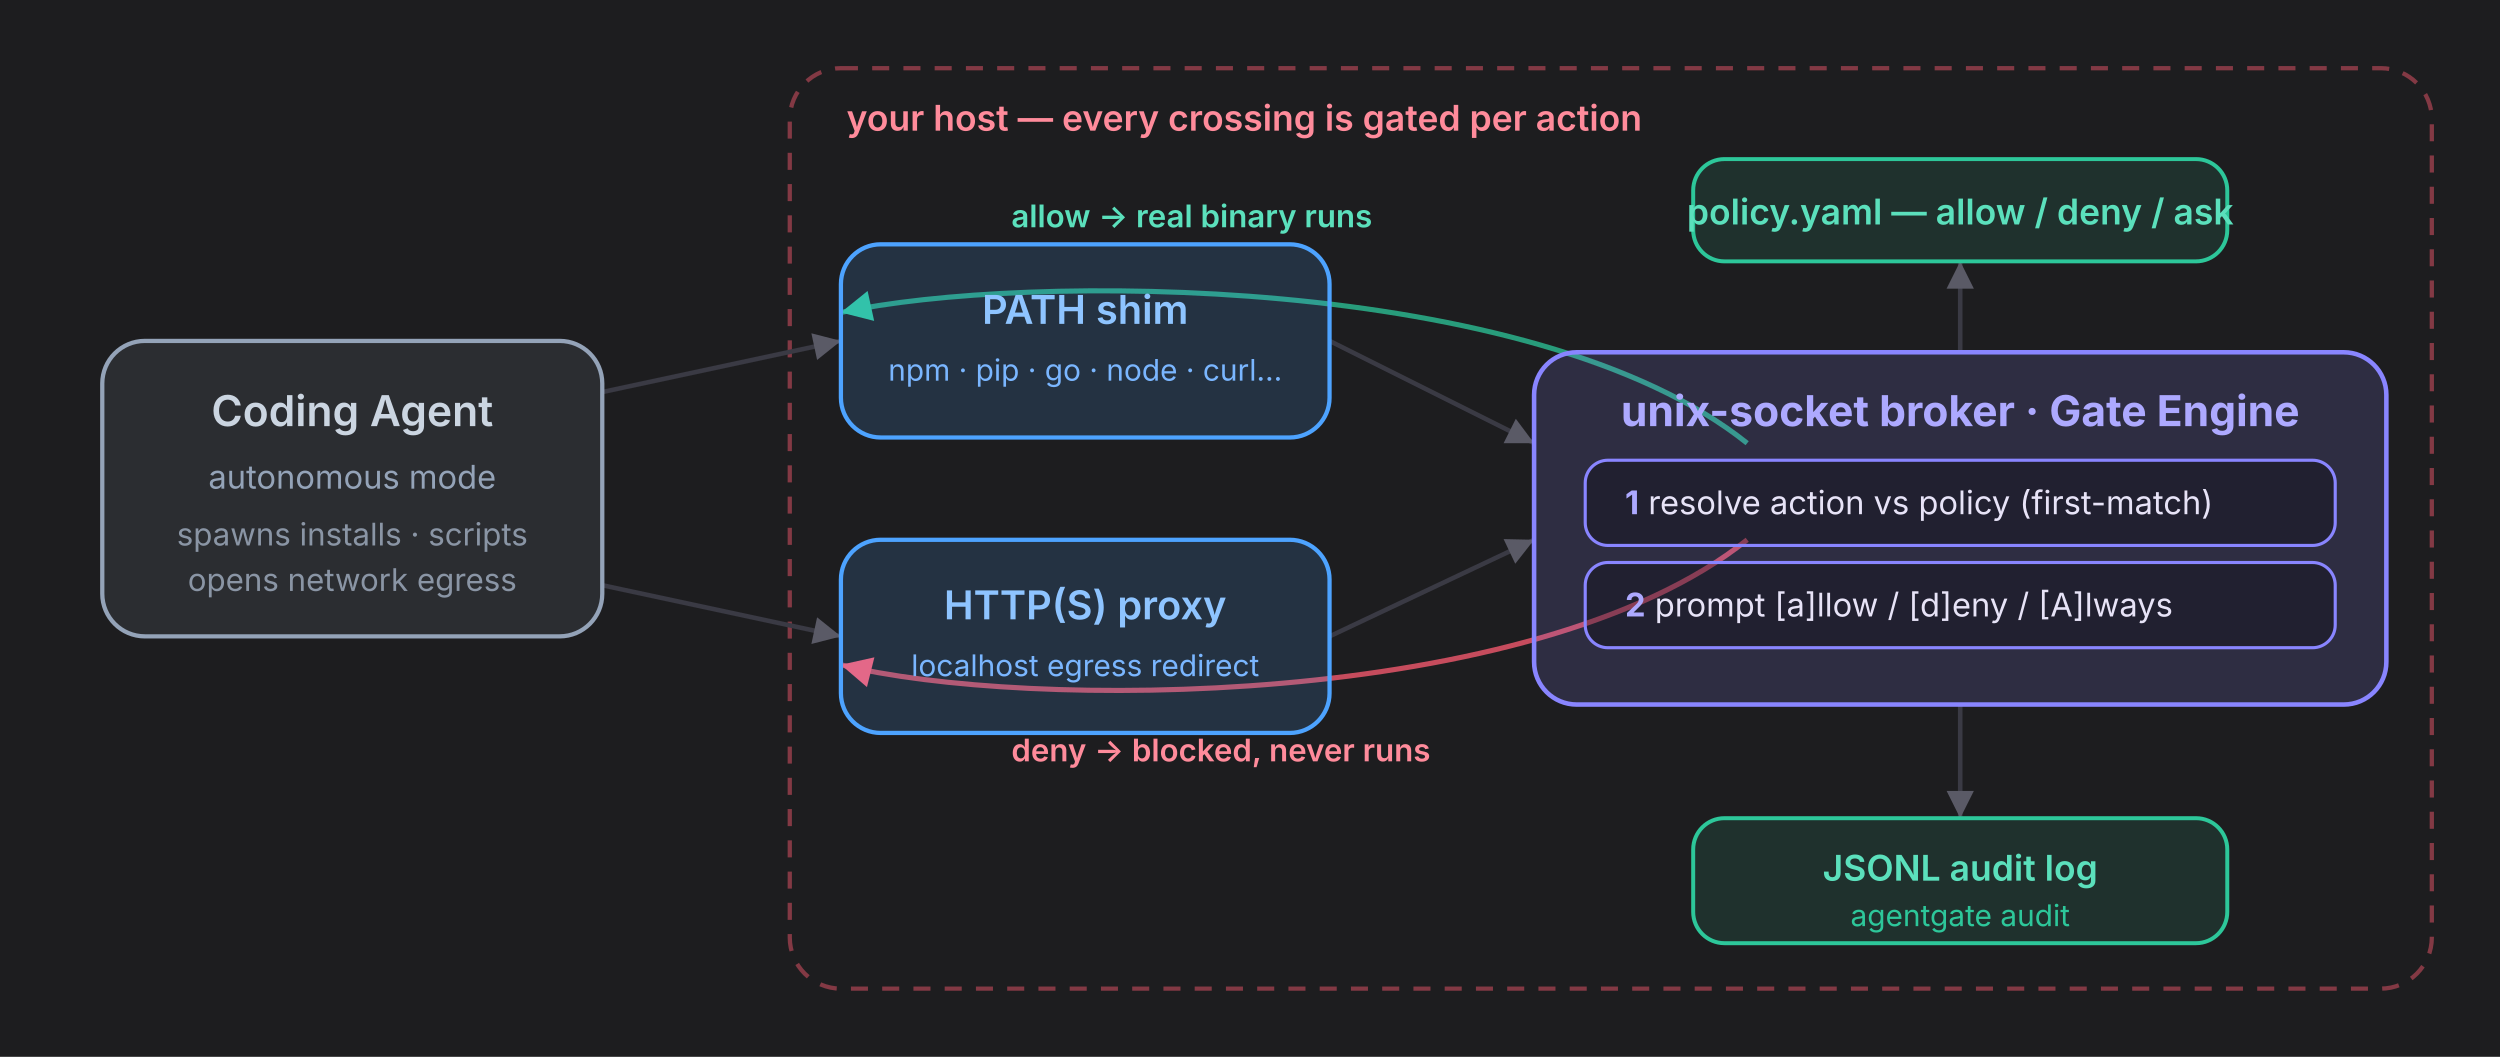
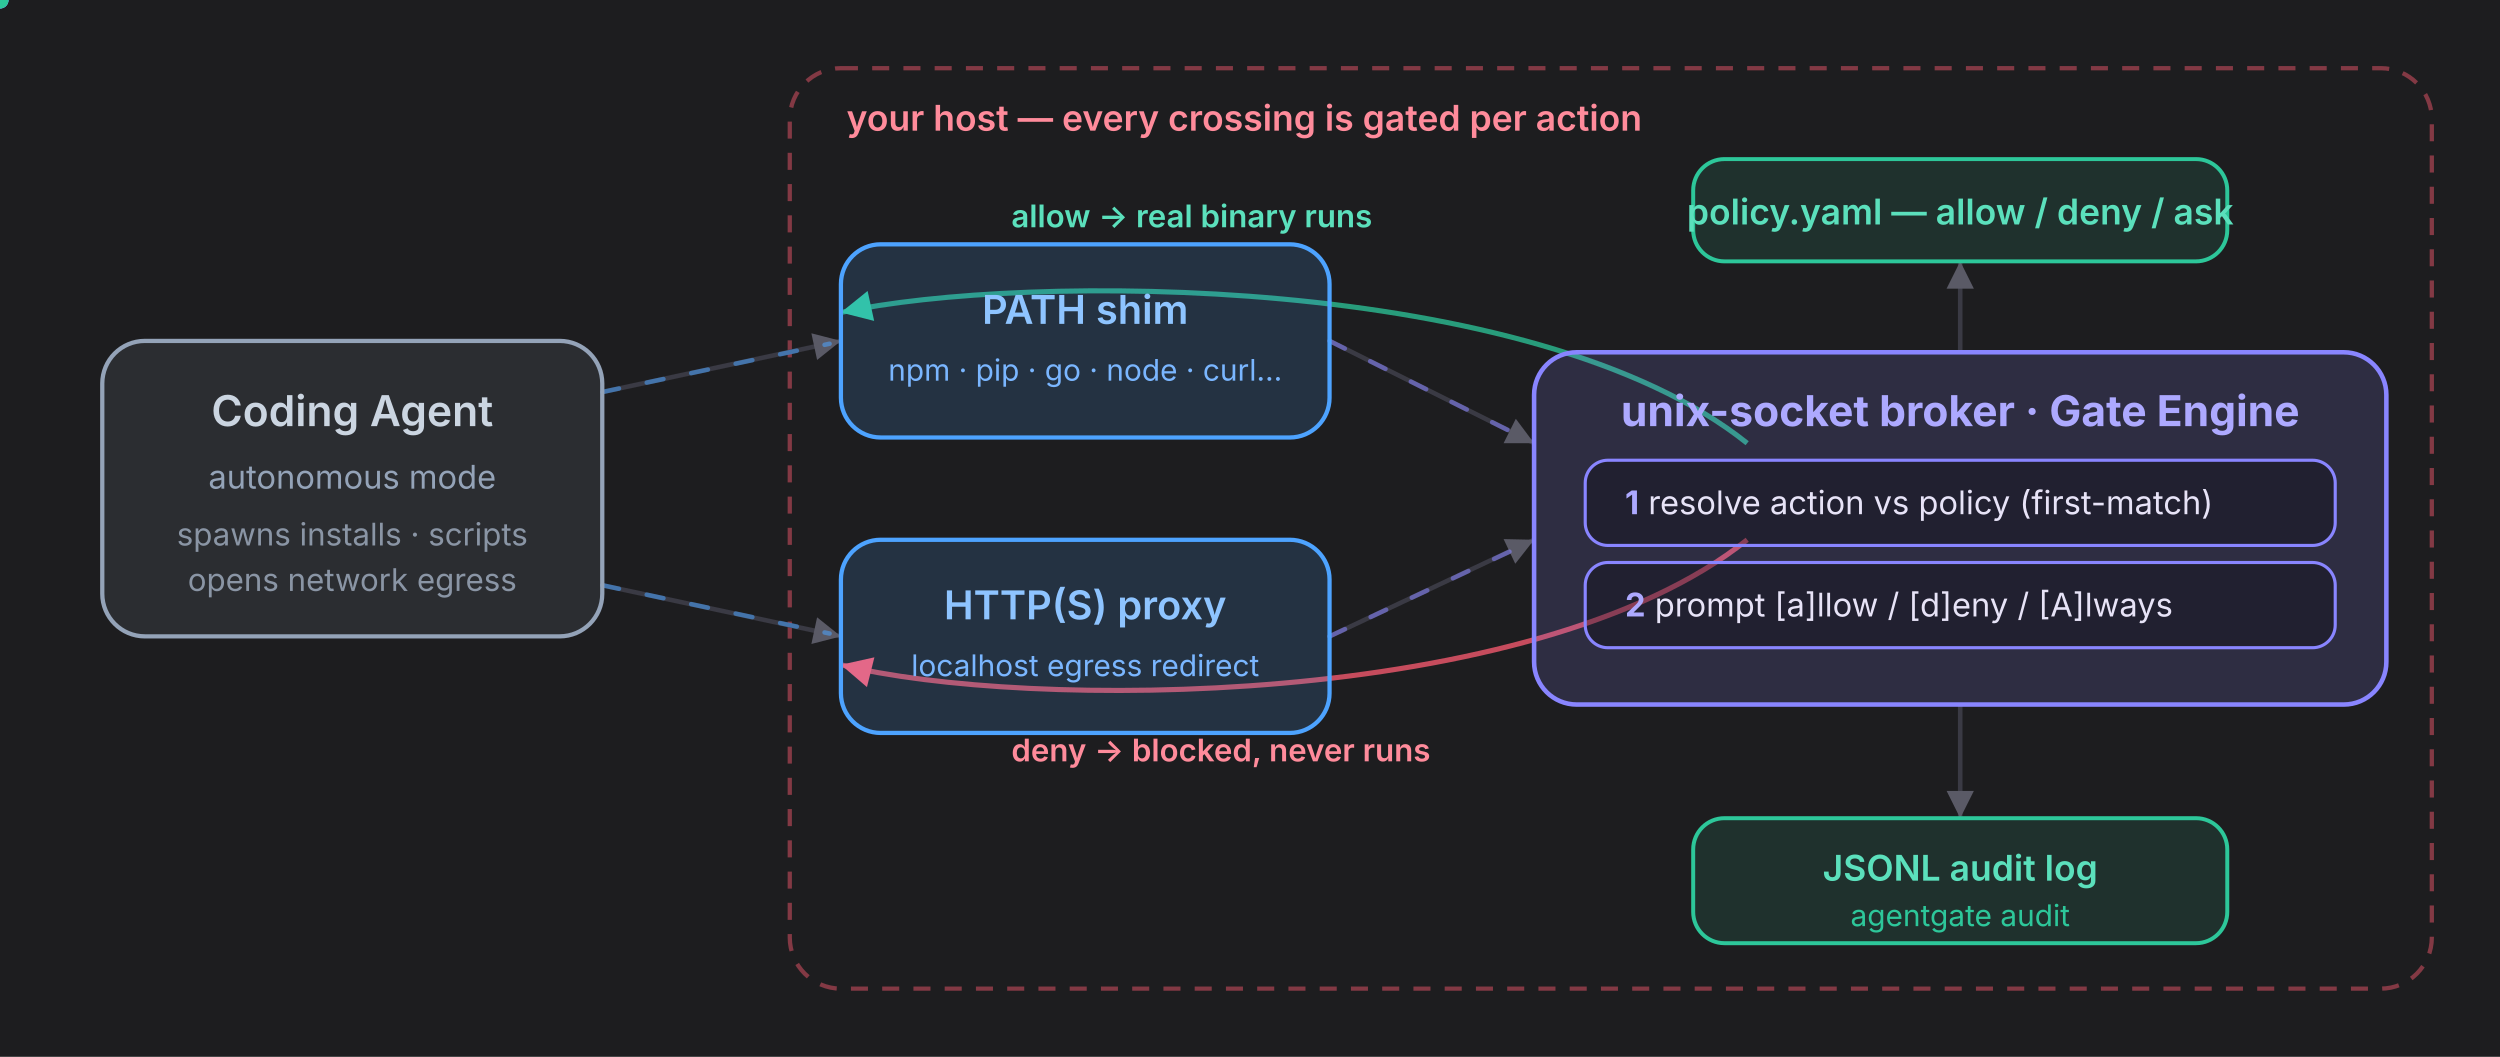
<svg xmlns="http://www.w3.org/2000/svg" viewBox="0 0 880 372" width="880" height="372" font-family="Inter, -apple-system, BlinkMacSystemFont, 'Segoe UI', Roboto, 'PingFang SC', 'Microsoft YaHei', sans-serif" role="img" aria-label="AgentGate architecture: a coding agent's subprocesses and network egress are intercepted by a PATH shim and an HTTP(S) proxy, forwarded to a unix-socket broker and gate engine that resolves each action against policy.yaml, prompts allow/deny/always, and records the verdict to a JSONL audit log; allowed actions run, denied ones are blocked">
  <defs>
    <marker id="ah-d" markerWidth="8" markerHeight="8" refX="6" refY="3" orient="auto">
      <path d="M0,0 L6,3 L0,6 Z" fill="#5A5A66" />
    </marker>
    <marker id="ah-allow-d" markerWidth="8" markerHeight="8" refX="6" refY="3" orient="auto">
      <path d="M0,0 L6,3 L0,6 Z" fill="#2DC79A" />
    </marker>
    <marker id="ah-deny-d" markerWidth="8" markerHeight="8" refX="6" refY="3" orient="auto">
      <path d="M0,0 L6,3 L0,6 Z" fill="#FF5C72" />
    </marker>
  </defs>
  <rect x="0" y="0" width="880" height="372" fill="#1D1D1F" />
  <rect x="278" y="24" width="578" height="324" rx="18" fill="none" stroke="#FF5C72" stroke-opacity="0.45" stroke-width="1.5" stroke-dasharray="6 5" />
  <text x="298" y="46" font-size="12.5" font-weight="600" fill="#FF8B9B">your host — every crossing is gated per action</text>
  <g stroke="#3A3A44" stroke-width="1.6" fill="none">
    <line x1="212" y1="138" x2="296" y2="120" marker-end="url(#ah-d)" />
    <line x1="212" y1="206" x2="296" y2="224" marker-end="url(#ah-d)" />
    <line x1="468" y1="120" x2="540" y2="156" marker-end="url(#ah-d)" />
    <line x1="468" y1="224" x2="540" y2="190" marker-end="url(#ah-d)" />
    <line x1="690" y1="124" x2="690" y2="92" marker-end="url(#ah-d)" />
    <line x1="690" y1="248" x2="690" y2="288" marker-end="url(#ah-d)" />
  </g>
  <g stroke-width="1.8" fill="none">
    <path d="M615 156 C 540 96, 360 96, 296 110" stroke="#2DC79A" stroke-opacity="0.75" marker-end="url(#ah-allow-d)" />
    <path d="M615 190 C 540 250, 360 250, 296 234" stroke="#FF5C72" stroke-opacity="0.75" marker-end="url(#ah-deny-d)" />
  </g>
+   <g stroke-width="1.6" fill="none" stroke-linecap="round">
+     <line x1="212" y1="138" x2="292" y2="121" stroke="#4DA3FF" stroke-opacity="0.55" stroke-dasharray="6 10">
+       <animate attributeName="stroke-dashoffset" from="32" to="0" dur="1.6s" repeatCount="indefinite" />
+     </line>
+     <line x1="212" y1="206" x2="292" y2="223" stroke="#4DA3FF" stroke-opacity="0.55" stroke-dasharray="6 10">
+       <animate attributeName="stroke-dashoffset" from="32" to="0" dur="1.6s" begin="-0.8s" repeatCount="indefinite" />
+     </line>
+     <line x1="468" y1="120" x2="536" y2="154" stroke="#8985FF" stroke-opacity="0.55" stroke-dasharray="6 10">
+       <animate attributeName="stroke-dashoffset" from="32" to="0" dur="1.6s" begin="-0.4s" repeatCount="indefinite" />
+     </line>
+     <line x1="468" y1="224" x2="536" y2="192" stroke="#8985FF" stroke-opacity="0.55" stroke-dasharray="6 10">
+       <animate attributeName="stroke-dashoffset" from="32" to="0" dur="1.6s" begin="-1.2s" repeatCount="indefinite" />
+     </line>
+   </g>
+   <g>
+     <circle r="3" fill="#4DA3FF">
+       <animateMotion path="M212,138 L292,121" dur="2.4s" repeatCount="indefinite" />
+       <animate attributeName="opacity" values="0;1;1;0" keyTimes="0;0.15;0.85;1" dur="2.4s" repeatCount="indefinite" />
+     </circle>
+     <circle r="3" fill="#8985FF">
+       <animateMotion path="M468,120 L536,154" dur="2.4s" begin="-1.2s" repeatCount="indefinite" />
+       <animate attributeName="opacity" values="0;1;1;0" keyTimes="0;0.15;0.85;1" dur="2.4s" begin="-1.2s" repeatCount="indefinite" />
+     </circle>
+     <circle r="3" fill="#2DC79A">
+       <animateMotion path="M690,248 L690,288" dur="2.4s" begin="-0.6s" repeatCount="indefinite" />
+       <animate attributeName="opacity" values="0;1;1;0" keyTimes="0;0.15;0.85;1" dur="2.4s" begin="-0.6s" repeatCount="indefinite" />
+     </circle>
+   </g>
  <g>
    <rect x="36" y="120" width="176" height="104" rx="15" fill="#94A3B8" fill-opacity="0.12" stroke="#94A3B8" stroke-width="1.5" />
    <text x="124" y="150" text-anchor="middle" font-size="15" font-weight="600" fill="#CBD5E1">Coding Agent</text>
    <text x="124" y="172" text-anchor="middle" font-size="11.5" fill="#94A3B8">autonomous mode</text>
    <text x="124" y="192" text-anchor="middle" font-size="11" fill="#8A95A5">spawns installs · scripts</text>
    <text x="124" y="208" text-anchor="middle" font-size="11" fill="#8A95A5">opens network egress</text>
  </g>
  <g>
    <rect x="296" y="86" width="172" height="68" rx="14" fill="#4DA3FF" fill-opacity="0.16" stroke="#4DA3FF" stroke-width="1.5" />
    <text x="382" y="114" text-anchor="middle" font-size="14" font-weight="600" fill="#8EC4FF">PATH shim</text>
    <text x="382" y="134" text-anchor="middle" font-size="10.5" fill="#7AB6FF">npm · pip · go · node · curl…</text>
  </g>
  <g>
    <rect x="296" y="190" width="172" height="68" rx="14" fill="#4DA3FF" fill-opacity="0.16" stroke="#4DA3FF" stroke-width="1.5" />
    <text x="382" y="218" text-anchor="middle" font-size="14" font-weight="600" fill="#8EC4FF">HTTP(S) proxy</text>
    <text x="382" y="238" text-anchor="middle" font-size="10.5" fill="#7AB6FF">localhost egress redirect</text>
  </g>
  <g>
-     <rect x="540" y="124" width="300" height="124" rx="15" fill="#8985FF" fill-opacity="0.16" stroke="#8985FF" stroke-width="1.6" />
+     <rect x="540" y="124" width="300" height="124" rx="15" fill="#8985FF" fill-opacity="0.16" stroke="#8985FF" stroke-width="1.6">
+       <animate attributeName="fill-opacity" values="0.16;0.24;0.16" keyTimes="0;0.5;1" dur="3.2s" calcMode="spline" keySplines="0.4 0 0.6 1;0.4 0 0.6 1" repeatCount="indefinite" />
+     </rect>
    <text x="690" y="150" text-anchor="middle" font-size="15" font-weight="700" fill="#ADA9FF">unix-socket broker · Gate Engine</text>
    <g font-size="11.5">
      <rect x="558" y="162" width="264" height="30" rx="8" fill="#000000" fill-opacity="0.28" stroke="#8985FF" stroke-width="1.1" />
      <text x="572" y="181" fill="#E7E3F7">
        <tspan font-weight="700" fill="#ADA9FF">1</tspan>  resolve action vs policy (first-match)</text>
      <rect x="558" y="198" width="264" height="30" rx="8" fill="#000000" fill-opacity="0.28" stroke="#8985FF" stroke-width="1.1" />
      <text x="572" y="217" fill="#E7E3F7">
        <tspan font-weight="700" fill="#ADA9FF">2</tspan>  prompt [a]llow / [d]eny / [A]lways</text>
    </g>
  </g>
  <g>
    <rect x="596" y="56" width="188" height="36" rx="11" fill="#2DC79A" fill-opacity="0.12" stroke="#2DC79A" stroke-width="1.4" />
    <text x="690" y="79" text-anchor="middle" font-size="12.5" font-weight="600" fill="#5BE0BC">policy.yaml — allow / deny / ask</text>
  </g>
  <g>
    <rect x="596" y="288" width="188" height="44" rx="11" fill="#2DC79A" fill-opacity="0.12" stroke="#2DC79A" stroke-width="1.4" />
    <text x="690" y="310" text-anchor="middle" font-size="12.5" font-weight="600" fill="#5BE0BC">JSONL audit log</text>
    <text x="690" y="326" text-anchor="middle" font-size="10.5" fill="#2DC79A">agentgate audit</text>
  </g>
  <text x="356" y="80" font-size="11" font-weight="600" fill="#5BE0BC">allow → real binary runs</text>
  <text x="356" y="268" font-size="11" font-weight="600" fill="#FF8B9B">deny → blocked, never runs</text>
</svg>
